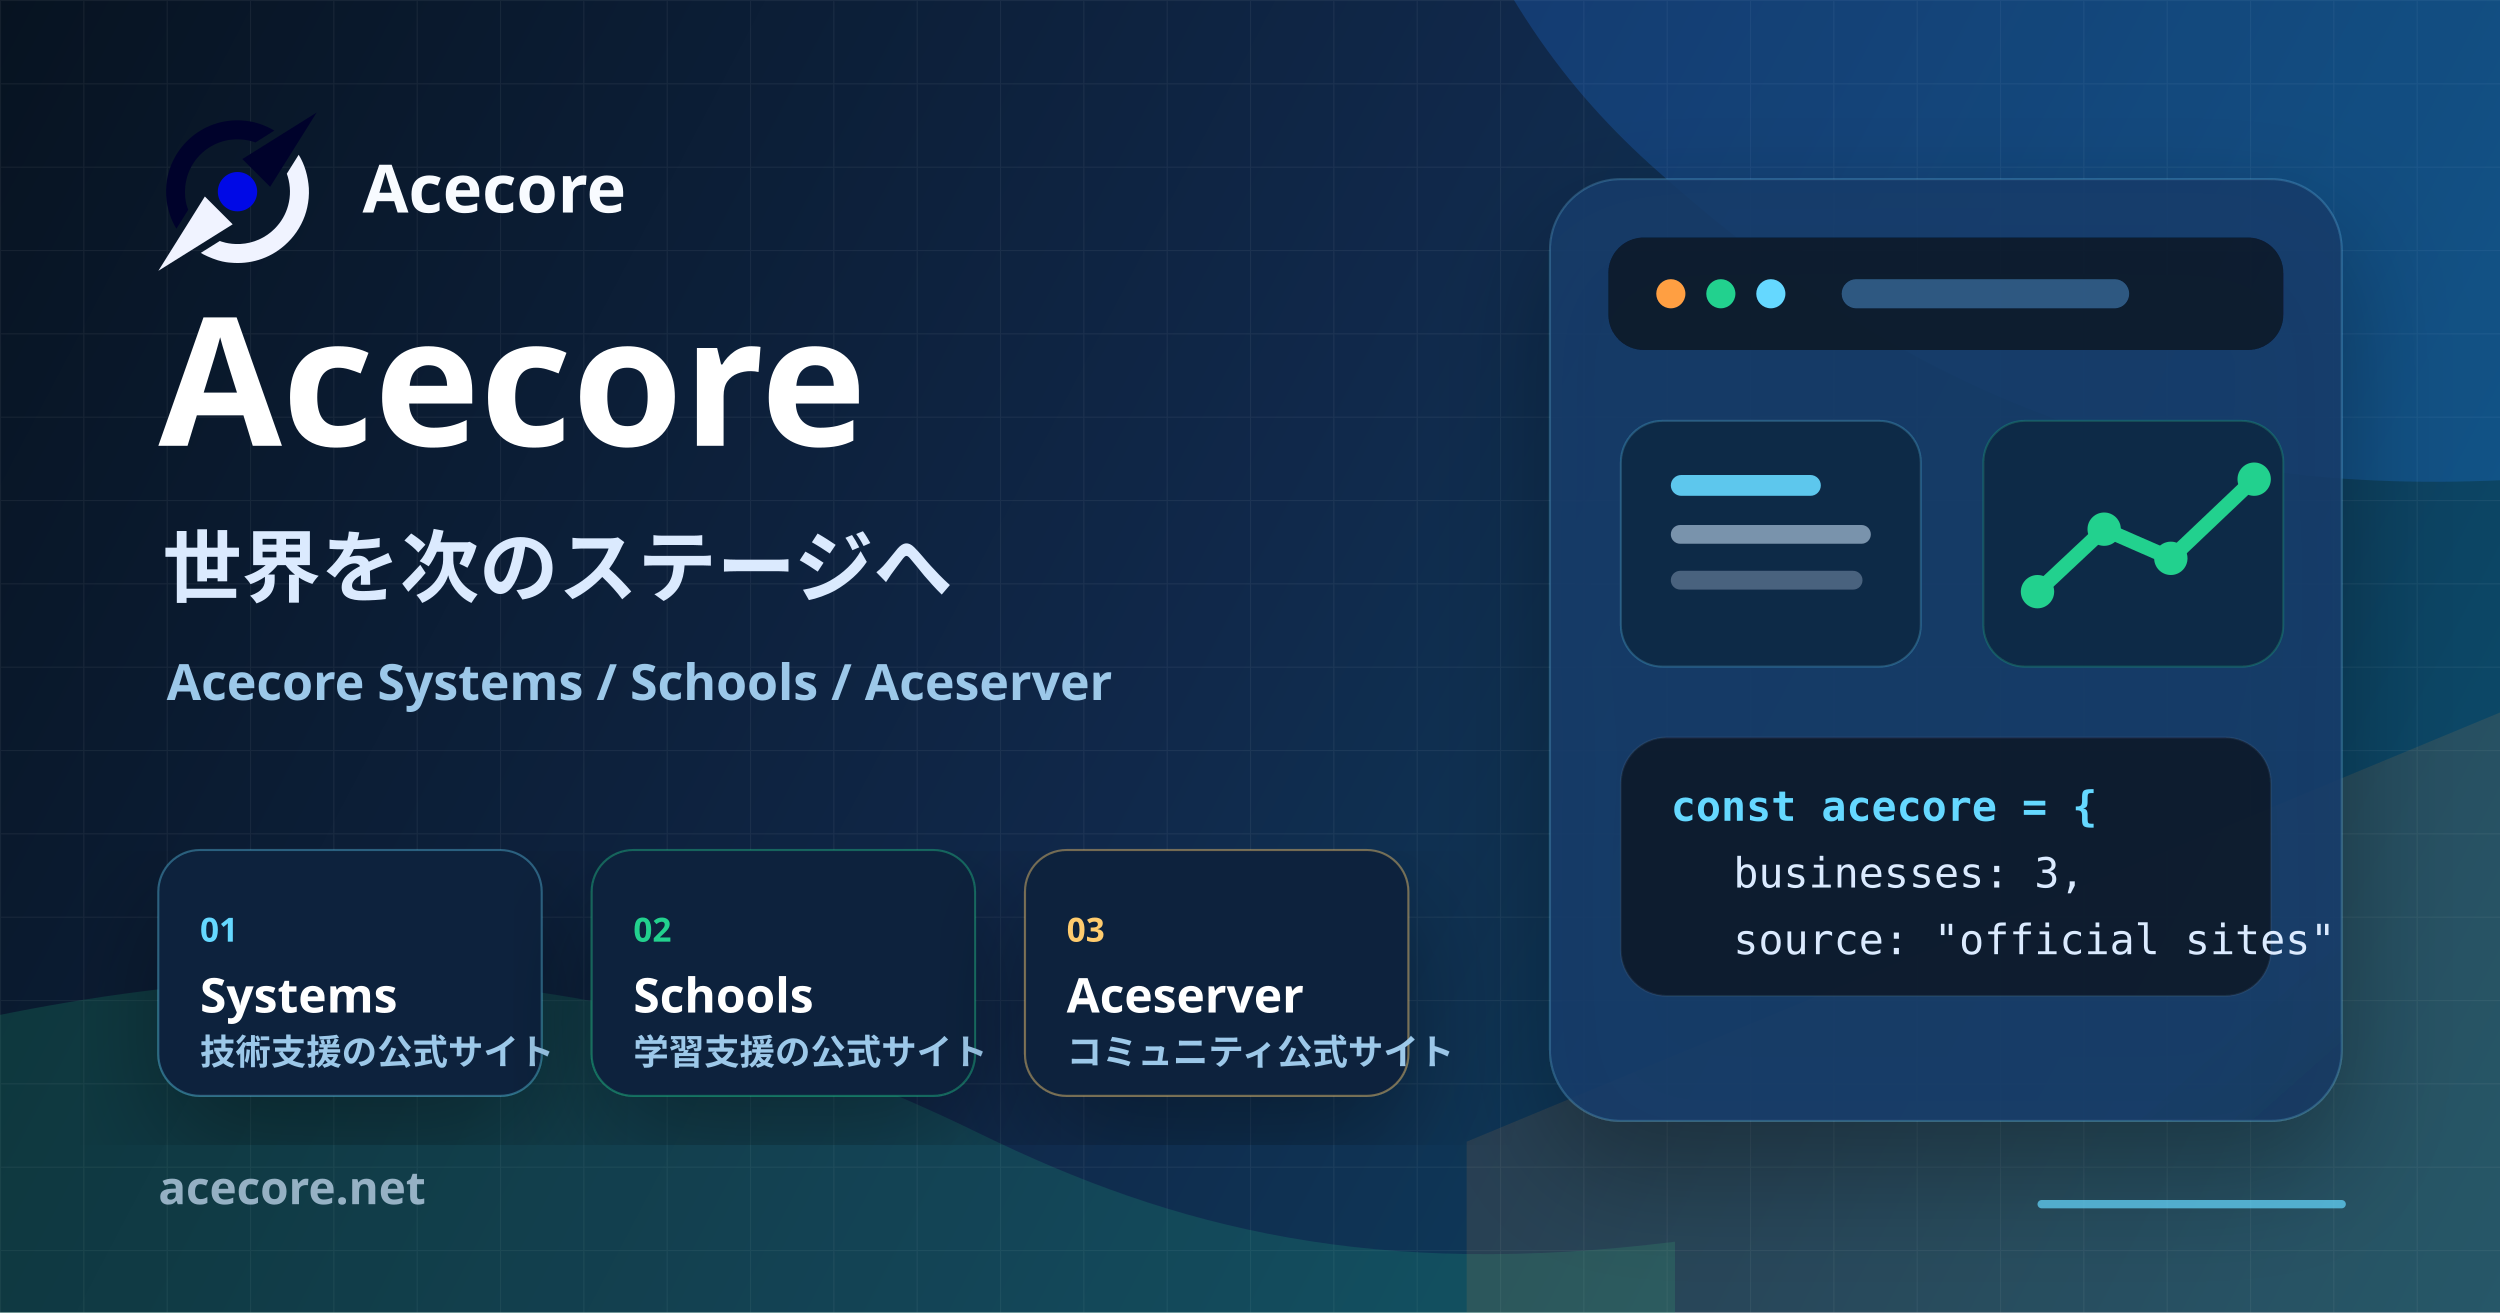
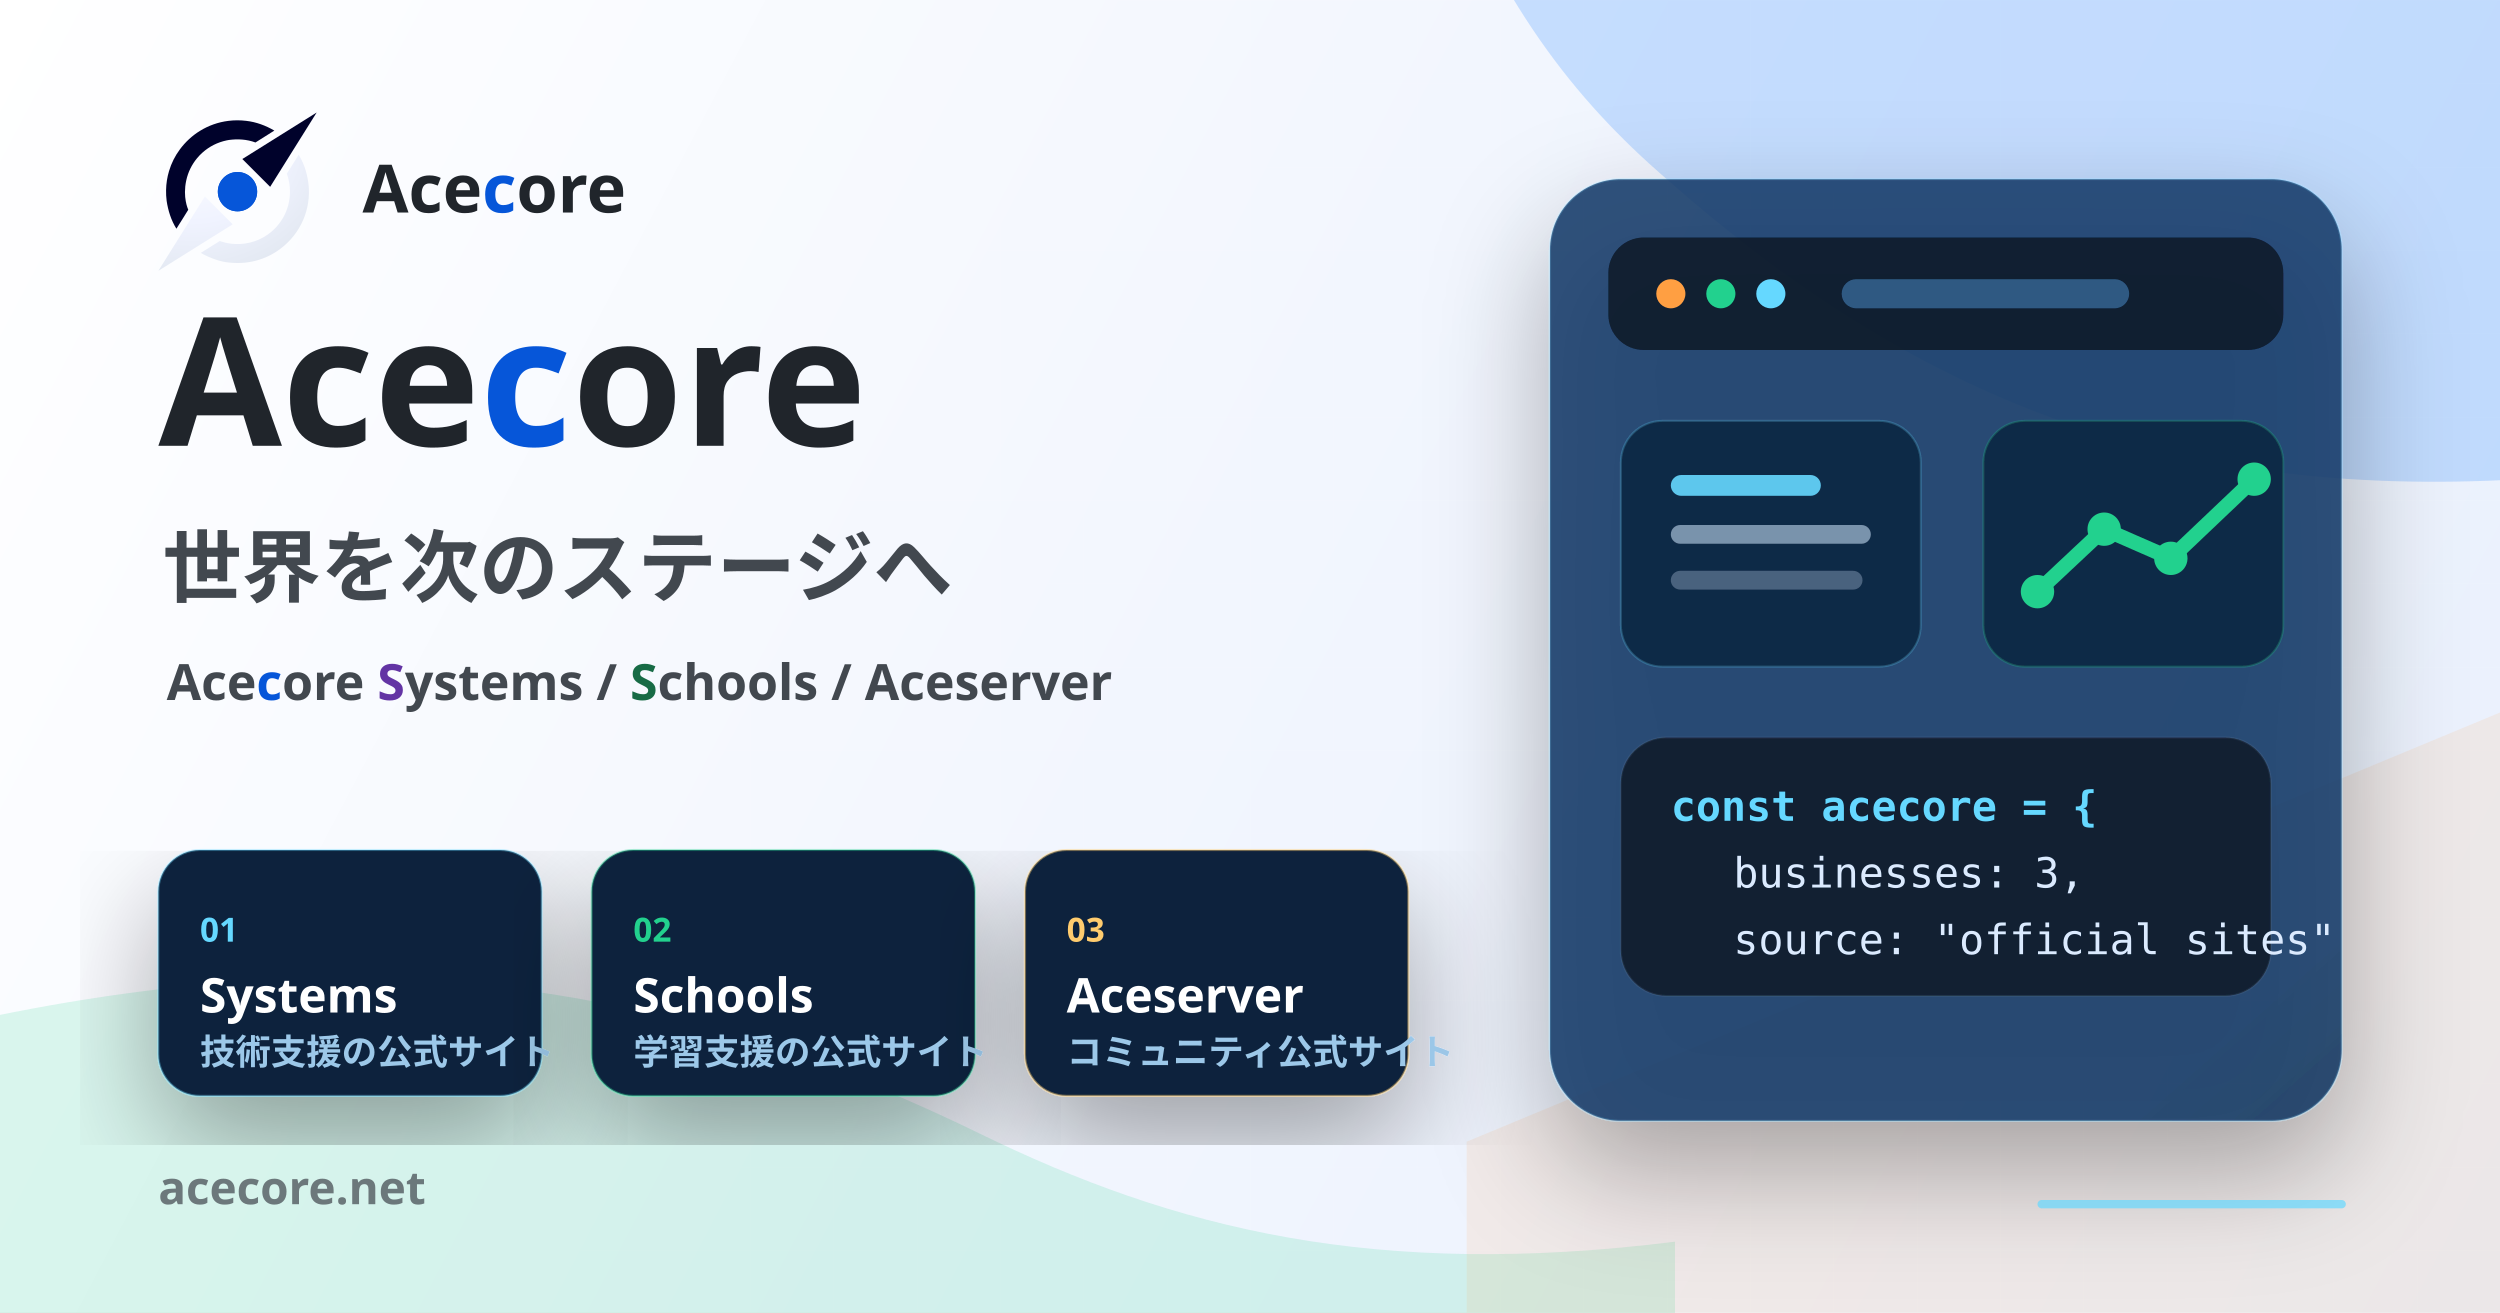
<svg xmlns="http://www.w3.org/2000/svg" width="1200" height="630" viewBox="0 0 1200 630">
  <defs>
    <linearGradient id="bg" x1="0" y1="0" x2="1200" y2="630" gradientUnits="userSpaceOnUse">
-       <stop offset="0" stop-color="#071321" />
-       <stop offset="0.48" stop-color="#10284a" />
-       <stop offset="1" stop-color="#0b4f6d" />
+       <stop offset="0" stop-color="#ffffff" />
+       <stop offset="0.48" stop-color="#f2f6fe" />
+       <stop offset="1" stop-color="#e9f0fd" />
    </linearGradient>
    <linearGradient id="panel" x1="708" y1="76" x2="1118" y2="540" gradientUnits="userSpaceOnUse">
      <stop offset="0" stop-color="#163b68" stop-opacity="0.88" />
      <stop offset="1" stop-color="#091a2f" stop-opacity="0.96" />
    </linearGradient>
    <pattern id="grid" width="40" height="40" patternUnits="userSpaceOnUse">
      <path d="M 40 0 H 0 V 40" fill="none" stroke="#ffffff" stroke-opacity="0.055" stroke-width="1" />
    </pattern>
    <filter id="softShadow" x="-20%" y="-20%" width="140%" height="140%">
      <feDropShadow dx="0" dy="24" stdDeviation="28" flood-color="#000000" flood-opacity="0.34" />
    </filter>
  </defs>
  <rect width="1200" height="630" fill="url(#bg)" />
  <rect width="1200" height="630" fill="url(#grid)" />
  <path d="M 688 -80 L 1210 -80 L 1210 230 C 1040 240 918 190 800 86 C 755 47 720 2 688 -80 Z" fill="#2684ff" opacity="0.22" />
  <path d="M -40 496 C 160 448 310 466 470 544 C 564 590 660 614 804 596 L 804 680 L -40 680 Z" fill="#24d18e" opacity="0.16" />
  <path d="M 704 548 L 1200 342 L 1200 630 L 704 630 Z" fill="#ff9f43" opacity="0.11" />
  <g transform="translate(76 54)">
    <svg width="76" height="76" viewBox="0 0 375 375">
      <defs>
        <clipPath id="a3957e5701">
-           <path d="M 198 0 L 375 0 L 375 177 L 198 177 Z M 198 0" />
+           <path d="M 198 0 L 375 0 L 375 177 L 198 177 Z M 198 0 " clip-rule="nonzero" />
        </clipPath>
        <clipPath id="6afbb346e6">
-           <path d="M 342.047 -32.93 L 407.93 32.953 L 264.836 176.047 L 198.953 110.164 Z M 342.047 -32.93" />
+           <path d="M 342.047 -32.93 L 407.93 32.953 L 264.836 176.047 L 198.953 110.164 Z M 342.047 -32.93 " clip-rule="nonzero" />
        </clipPath>
        <clipPath id="dbfe783954">
-           <path d="M 374.988 0.012 L 264.836 176.047 L 198.953 110.164 Z M 374.988 0.012" />
+           <path d="M 374.988 0.012 L 264.836 176.047 L 198.953 110.164 Z M 374.988 0.012 " clip-rule="nonzero" />
        </clipPath>
        <clipPath id="270e5b8c21">
-           <path d="M 140 140 L 235 140 L 235 235 L 140 235 Z M 140 140" />
+           <path d="M 140 140 L 235 140 L 235 235 L 140 235 Z M 140 140 " clip-rule="nonzero" />
        </clipPath>
        <clipPath id="cd695f61e1">
-           <path d="M 187.496 121.617 L 253.379 187.504 L 187.496 253.387 L 121.613 187.504 Z M 187.496 121.617" />
+           <path d="M 187.496 121.617 L 253.379 187.504 L 187.496 253.387 L 121.613 187.504 Z M 187.496 121.617 " clip-rule="nonzero" />
        </clipPath>
        <clipPath id="7e0fedd2f4">
-           <path d="M 220.438 154.559 C 202.242 136.367 172.746 136.367 154.555 154.559 C 136.359 172.754 136.359 202.25 154.555 220.445 C 172.746 238.637 202.242 238.637 220.438 220.445 C 238.629 202.25 238.629 172.754 220.438 154.559 Z M 220.438 154.559" />
+           <path d="M 220.438 154.559 C 202.242 136.367 172.746 136.367 154.555 154.559 C 136.359 172.754 136.359 202.25 154.555 220.445 C 172.746 238.637 202.242 238.637 220.438 220.445 C 238.629 202.25 238.629 172.754 220.438 154.559 Z M 220.438 154.559 " clip-rule="nonzero" />
        </clipPath>
        <clipPath id="c3602e9733">
-           <path d="M 0 198 L 177 198 L 177 375 L 0 375 Z M 0 198" />
+           <path d="M 0 198 L 177 198 L 177 375 L 0 375 Z M 0 198 " clip-rule="nonzero" />
        </clipPath>
        <clipPath id="f2a35fea8d">
-           <path d="M 32.945 407.926 L -32.941 342.043 L 110.191 198.91 L 176.074 264.797 Z M 32.945 407.926" />
+           <path d="M 32.945 407.926 L -32.941 342.043 L 110.191 198.91 L 176.074 264.797 Z M 32.945 407.926 " clip-rule="nonzero" />
        </clipPath>
        <clipPath id="2d860f12f2">
-           <path d="M 0.004 374.984 L 110.191 198.91 L 176.074 264.797 Z M 0.004 374.984" />
+           <path d="M 0.004 374.984 L 110.191 198.91 L 176.074 264.797 Z M 0.004 374.984 " clip-rule="nonzero" />
        </clipPath>
+         <radialGradient id="pale-surface" gradientUnits="userSpaceOnUse" cx="0" cy="0" r="1" gradientTransform="matrix(380 0 0 340 80 72)">
+           <stop offset="0%" stop-color="#ffffff" />
+           <stop offset="55%" stop-color="#f0f3ff" />
+           <stop offset="100%" stop-color="#e1e7f0" />
+         </radialGradient>
      </defs>
-       <path fill="#00022b" d="M 230.043 71.02 C 209.73 63.477 188.301 62.211 167 65.082 C 165.305 65.352 163.605 65.668 161.906 66.027 C 140.082 70.652 120.922 80.328 104.426 95.062 C 100.137 98.895 95.711 103.418 91.84 108.109 C 78.883 123.805 70.297 141.441 66.078 161.012 C 57.496 200.844 69.965 228.148 70.863 230.344 C 60.105 247.633 60.207 247.863 42.785 275.242 C 30.289 255.219 23.223 232.727 19.703 209.527 C 18.598 201.109 18.137 192.488 18.324 183.66 C 18.645 168.238 20.973 153.273 25.305 138.766 C 30.922 119.973 39.578 102.723 51.281 87.008 C 64.082 69.824 80.188 54.812 98.535 43.535 C 119.289 30.777 141.719 22.879 165.832 19.836 C 179.965 18.055 194.129 18.043 208.328 19.809 C 231.965 22.504 254.328 30.91 274.746 42.816 C 244.926 61.586 244.898 61.594 230.043 71.02 Z M 230.043 71.02" />
-       <path fill="#f0f3ff" d="M 145.617 304.262 C 146.184 304.527 165.508 312.844 194.297 311.391 C 224.988 309.848 254.219 296.781 275.73 275.035 C 291.141 259.453 301.715 241.168 307.449 220.18 C 313.566 197.777 313.113 174.191 306.637 151.988 C 305.469 147.992 304.418 145.238 304.305 144.977 C 313.676 130.012 313.672 130.012 332.418 100.066 C 347.242 124.035 354.406 151.129 356.496 179.016 C 356.906 187.043 356.758 194.957 356.059 202.754 C 353.41 232.145 343.805 258.914 327.238 283.07 C 319.359 294.562 309.965 305.094 299.066 314.664 C 280.883 330.625 260.398 342.098 237.613 349.09 C 216.266 355.641 194.117 357.836 171.168 355.672 C 167.766 355.48 156.367 354.75 140.746 349.996 C 125.5 345.359 106.641 336.617 100.574 332.457 C 118.953 320.832 118.988 320.824 145.617 304.262 Z M 145.617 304.262" />
+       <path class="outer-ink" fill="#00022b" d="M 230.043 71.02 C 209.73 63.477 188.301 62.211 167 65.082 C 165.305 65.352 163.605 65.668 161.906 66.027 C 140.082 70.652 120.922 80.328 104.426 95.062 C 100.137 98.895 95.711 103.418 91.84 108.109 C 78.883 123.805 70.297 141.441 66.078 161.012 C 57.496 200.844 69.965 228.148 70.863 230.344 C 60.105 247.633 60.207 247.863 42.785 275.242 C 30.289 255.219 23.223 232.727 19.703 209.527 C 18.598 201.109 18.137 192.488 18.324 183.66 C 18.645 168.238 20.973 153.273 25.305 138.766 C 30.922 119.973 39.578 102.723 51.281 87.008 C 64.082 69.824 80.188 54.812 98.535 43.535 C 119.289 30.777 141.719 22.879 165.832 19.836 C 179.965 18.055 194.129 18.043 208.328 19.809 C 231.965 22.504 254.328 30.91 274.746 42.816 C 244.926 61.586 244.898 61.594 230.043 71.02 Z M 230.043 71.02 " fill-opacity="1" fill-rule="nonzero" />
+       <path class="outer-pale" fill="url(#pale-surface)" d="M 145.617 304.262 C 146.184 304.527 165.508 312.844 194.297 311.391 C 224.988 309.848 254.219 296.781 275.73 275.035 C 291.141 259.453 301.715 241.168 307.449 220.18 C 313.566 197.777 313.113 174.191 306.637 151.988 C 305.469 147.992 304.418 145.238 304.305 144.977 C 313.676 130.012 313.672 130.012 332.418 100.066 C 347.242 124.035 354.406 151.129 356.496 179.016 C 356.906 187.043 356.758 194.957 356.059 202.754 C 353.41 232.145 343.805 258.914 327.238 283.07 C 319.359 294.562 309.965 305.094 299.066 314.664 C 280.883 330.625 260.398 342.098 237.613 349.09 C 216.266 355.641 194.117 357.836 171.168 355.672 C 167.766 355.48 156.367 354.75 140.746 349.996 C 125.5 345.359 106.641 336.617 100.574 332.457 C 118.953 320.832 118.988 320.824 145.617 304.262 Z M 145.617 304.262 " fill-opacity="1" fill-rule="nonzero" />
      <g clip-path="url(#a3957e5701)">
        <g clip-path="url(#6afbb346e6)">
          <g clip-path="url(#dbfe783954)">
-             <path fill="#00022b" d="M 342.047 -32.93 L 407.93 32.953 L 264.836 176.047 L 198.953 110.164 Z M 342.047 -32.93" />
+             <path class="outer-ink outer-arrow" fill="#00022b" d="M 342.047 -32.93 L 407.93 32.953 L 264.836 176.047 L 198.953 110.164 Z M 342.047 -32.93 " fill-opacity="1" fill-rule="nonzero" />
          </g>
        </g>
      </g>
      <g clip-path="url(#270e5b8c21)">
        <g clip-path="url(#cd695f61e1)">
          <g clip-path="url(#7e0fedd2f4)">
-             <path fill="#0009e6" d="M 187.496 121.617 L 253.379 187.504 L 187.496 253.387 L 121.613 187.504 Z M 187.496 121.617" />
+             <path fill="#0656d9" d="M 187.496 121.617 L 253.379 187.504 L 187.496 253.387 L 121.613 187.504 Z M 187.496 121.617 " fill-opacity="1" fill-rule="nonzero" />
+             <path fill="#0656d9" d="M 187.496 121.617 L 253.379 187.504 L 187.496 253.387 L 121.613 187.504 Z M 187.496 121.617 " fill-opacity="1" fill-rule="nonzero" />
          </g>
        </g>
      </g>
      <g clip-path="url(#c3602e9733)">
        <g clip-path="url(#f2a35fea8d)">
          <g clip-path="url(#2d860f12f2)">
-             <path fill="#f0f3ff" d="M 32.945 407.926 L -32.941 342.043 L 110.191 198.91 L 176.074 264.797 Z M 32.945 407.926" />
+             <path class="outer-pale outer-arrow" fill="url(#pale-surface)" d="M 32.945 407.926 L -32.941 342.043 L 110.191 198.91 L 176.074 264.797 Z M 32.945 407.926 " fill-opacity="1" fill-rule="nonzero" />
          </g>
        </g>
      </g>
    </svg>
-     <text x="98" y="48" fill="#f8fbff" font-family="Noto Sans JP, Yu Gothic, Meiryo, sans-serif" font-size="32" font-weight="800">
-       Acecore
-     </text>
+     <text x="98" y="48" fill="#20252b" font-family="Noto Sans JP, Yu Gothic, Meiryo, sans-serif" font-size="32" font-weight="800">Ace<tspan fill="#0656d9">c</tspan>ore</text>
  </g>
  <g transform="translate(76 214)" font-family="Noto Sans JP, Yu Gothic, Meiryo, sans-serif">
-     <text x="0" y="0" fill="#ffffff" font-size="86" font-weight="900">
-       Acecore
-     </text>
-     <text x="2" y="72" fill="#dbeafe" font-size="38" font-weight="800">
+     <text x="0" y="0" fill="#20252b" font-size="86" font-weight="900">Ace<tspan fill="#0656d9">c</tspan>ore</text>
+     <text x="2" y="72" fill="#42484f" font-size="38" font-weight="800">
      世界を次のステージへ
    </text>
-     <text x="4" y="122" fill="#9cc8e9" font-size="24" font-weight="700">
-       Acecore Systems / Schools / Aceserver
-     </text>
+     <text x="4" y="122" fill="#42484f" font-size="24" font-weight="700">Ace<tspan fill="#0656d9">c</tspan>ore <tspan fill="#6334a4">S</tspan>ystems / <tspan fill="#176b45">S</tspan>chools / Aceserver</text>
  </g>
  <g transform="translate(76 408)" font-family="Noto Sans JP, Yu Gothic, Meiryo, sans-serif">
    <g filter="url(#softShadow)">
      <rect x="0" y="0" width="184" height="118" rx="20" fill="#0d223c" stroke="#65d8ff" stroke-opacity="0.35" />
      <text x="20" y="44" fill="#65d8ff" font-size="16" font-weight="800">
        01
      </text>
      <text x="20" y="78" fill="#ffffff" font-size="23" font-weight="800">
        Systems
      </text>
      <text x="20" y="103" fill="#9cc8e9" font-size="17" font-weight="700">
        技術支援の公式サイト
      </text>
    </g>
    <g transform="translate(208 0)" filter="url(#softShadow)">
      <rect x="0" y="0" width="184" height="118" rx="20" fill="#0d223c" stroke="#24d18e" stroke-opacity="0.38" />
      <text x="20" y="44" fill="#24d18e" font-size="16" font-weight="800">
        02
      </text>
      <text x="20" y="78" fill="#ffffff" font-size="23" font-weight="800">
        Schools
      </text>
      <text x="20" y="103" fill="#9cc8e9" font-size="17" font-weight="700">
        学習支援の公式サイト
      </text>
    </g>
    <g transform="translate(416 0)" filter="url(#softShadow)">
      <rect x="0" y="0" width="184" height="118" rx="20" fill="#0d223c" stroke="#ffcc6e" stroke-opacity="0.42" />
      <text x="20" y="44" fill="#ffcc6e" font-size="16" font-weight="800">
        03
      </text>
      <text x="20" y="78" fill="#ffffff" font-size="23" font-weight="800">
        Aceserver
      </text>
      <text x="20" y="103" fill="#9cc8e9" font-size="17" font-weight="700">
        コミュニティ公式サイト
      </text>
    </g>
  </g>
  <g transform="translate(744 86)" filter="url(#softShadow)">
    <rect width="380" height="452" rx="34" fill="url(#panel)" stroke="#7dd3fc" stroke-opacity="0.22" />
    <rect x="28" y="28" width="324" height="54" rx="17" fill="#071321" opacity="0.82" />
    <circle cx="58" cy="55" r="7" fill="#ff9f43" />
    <circle cx="82" cy="55" r="7" fill="#24d18e" />
    <circle cx="106" cy="55" r="7" fill="#65d8ff" />
    <rect x="140" y="48" width="138" height="14" rx="7" fill="#335f8b" opacity="0.9" />
    <g transform="translate(34 116)">
      <rect width="144" height="118" rx="20" fill="#102a47" stroke="#65d8ff" stroke-opacity="0.24" />
      <rect x="24" y="26" width="72" height="10" rx="5" fill="#65d8ff" opacity="0.9" />
      <rect x="24" y="50" width="96" height="9" rx="4.5" fill="#cfe9ff" opacity="0.55" />
      <rect x="24" y="72" width="92" height="9" rx="4.5" fill="#cfe9ff" opacity="0.3" />
      <rect x="174" y="0" width="144" height="118" rx="20" fill="#102a47" stroke="#24d18e" stroke-opacity="0.24" />
      <polyline points="200,82 232,52 264,66 304,28" fill="none" stroke="#24d18e" stroke-width="7" stroke-linecap="round" stroke-linejoin="round" />
      <circle cx="200" cy="82" r="8" fill="#24d18e" />
      <circle cx="232" cy="52" r="8" fill="#24d18e" />
      <circle cx="264" cy="66" r="8" fill="#24d18e" />
      <circle cx="304" cy="28" r="8" fill="#24d18e" />
    </g>
    <g transform="translate(34 268)">
      <rect width="312" height="124" rx="22" fill="#071321" opacity="0.78" stroke="#ffffff" stroke-opacity="0.08" />
      <text x="24" y="40" fill="#65d8ff" font-family="Consolas, monospace" font-size="20" font-weight="700">
        const acecore = {
      </text>
      <text x="54" y="72" fill="#dbeafe" font-family="Consolas, monospace" font-size="20">
        businesses: 3,
      </text>
      <text x="54" y="104" fill="#dbeafe" font-family="Consolas, monospace" font-size="20">
        source: "official sites"
      </text>
    </g>
  </g>
-   <text x="76" y="578" fill="#c9def4" opacity="0.72" font-family="Noto Sans JP, Yu Gothic, Meiryo, sans-serif" font-size="22" font-weight="700">
+   <text x="76" y="578" fill="#42484f" opacity="0.72" font-family="Noto Sans JP, Yu Gothic, Meiryo, sans-serif" font-size="22" font-weight="700">
    acecore.net
  </text>
  <path d="M 980 578 H 1124" stroke="#65d8ff" stroke-width="4" stroke-linecap="round" opacity="0.7" />
</svg>
